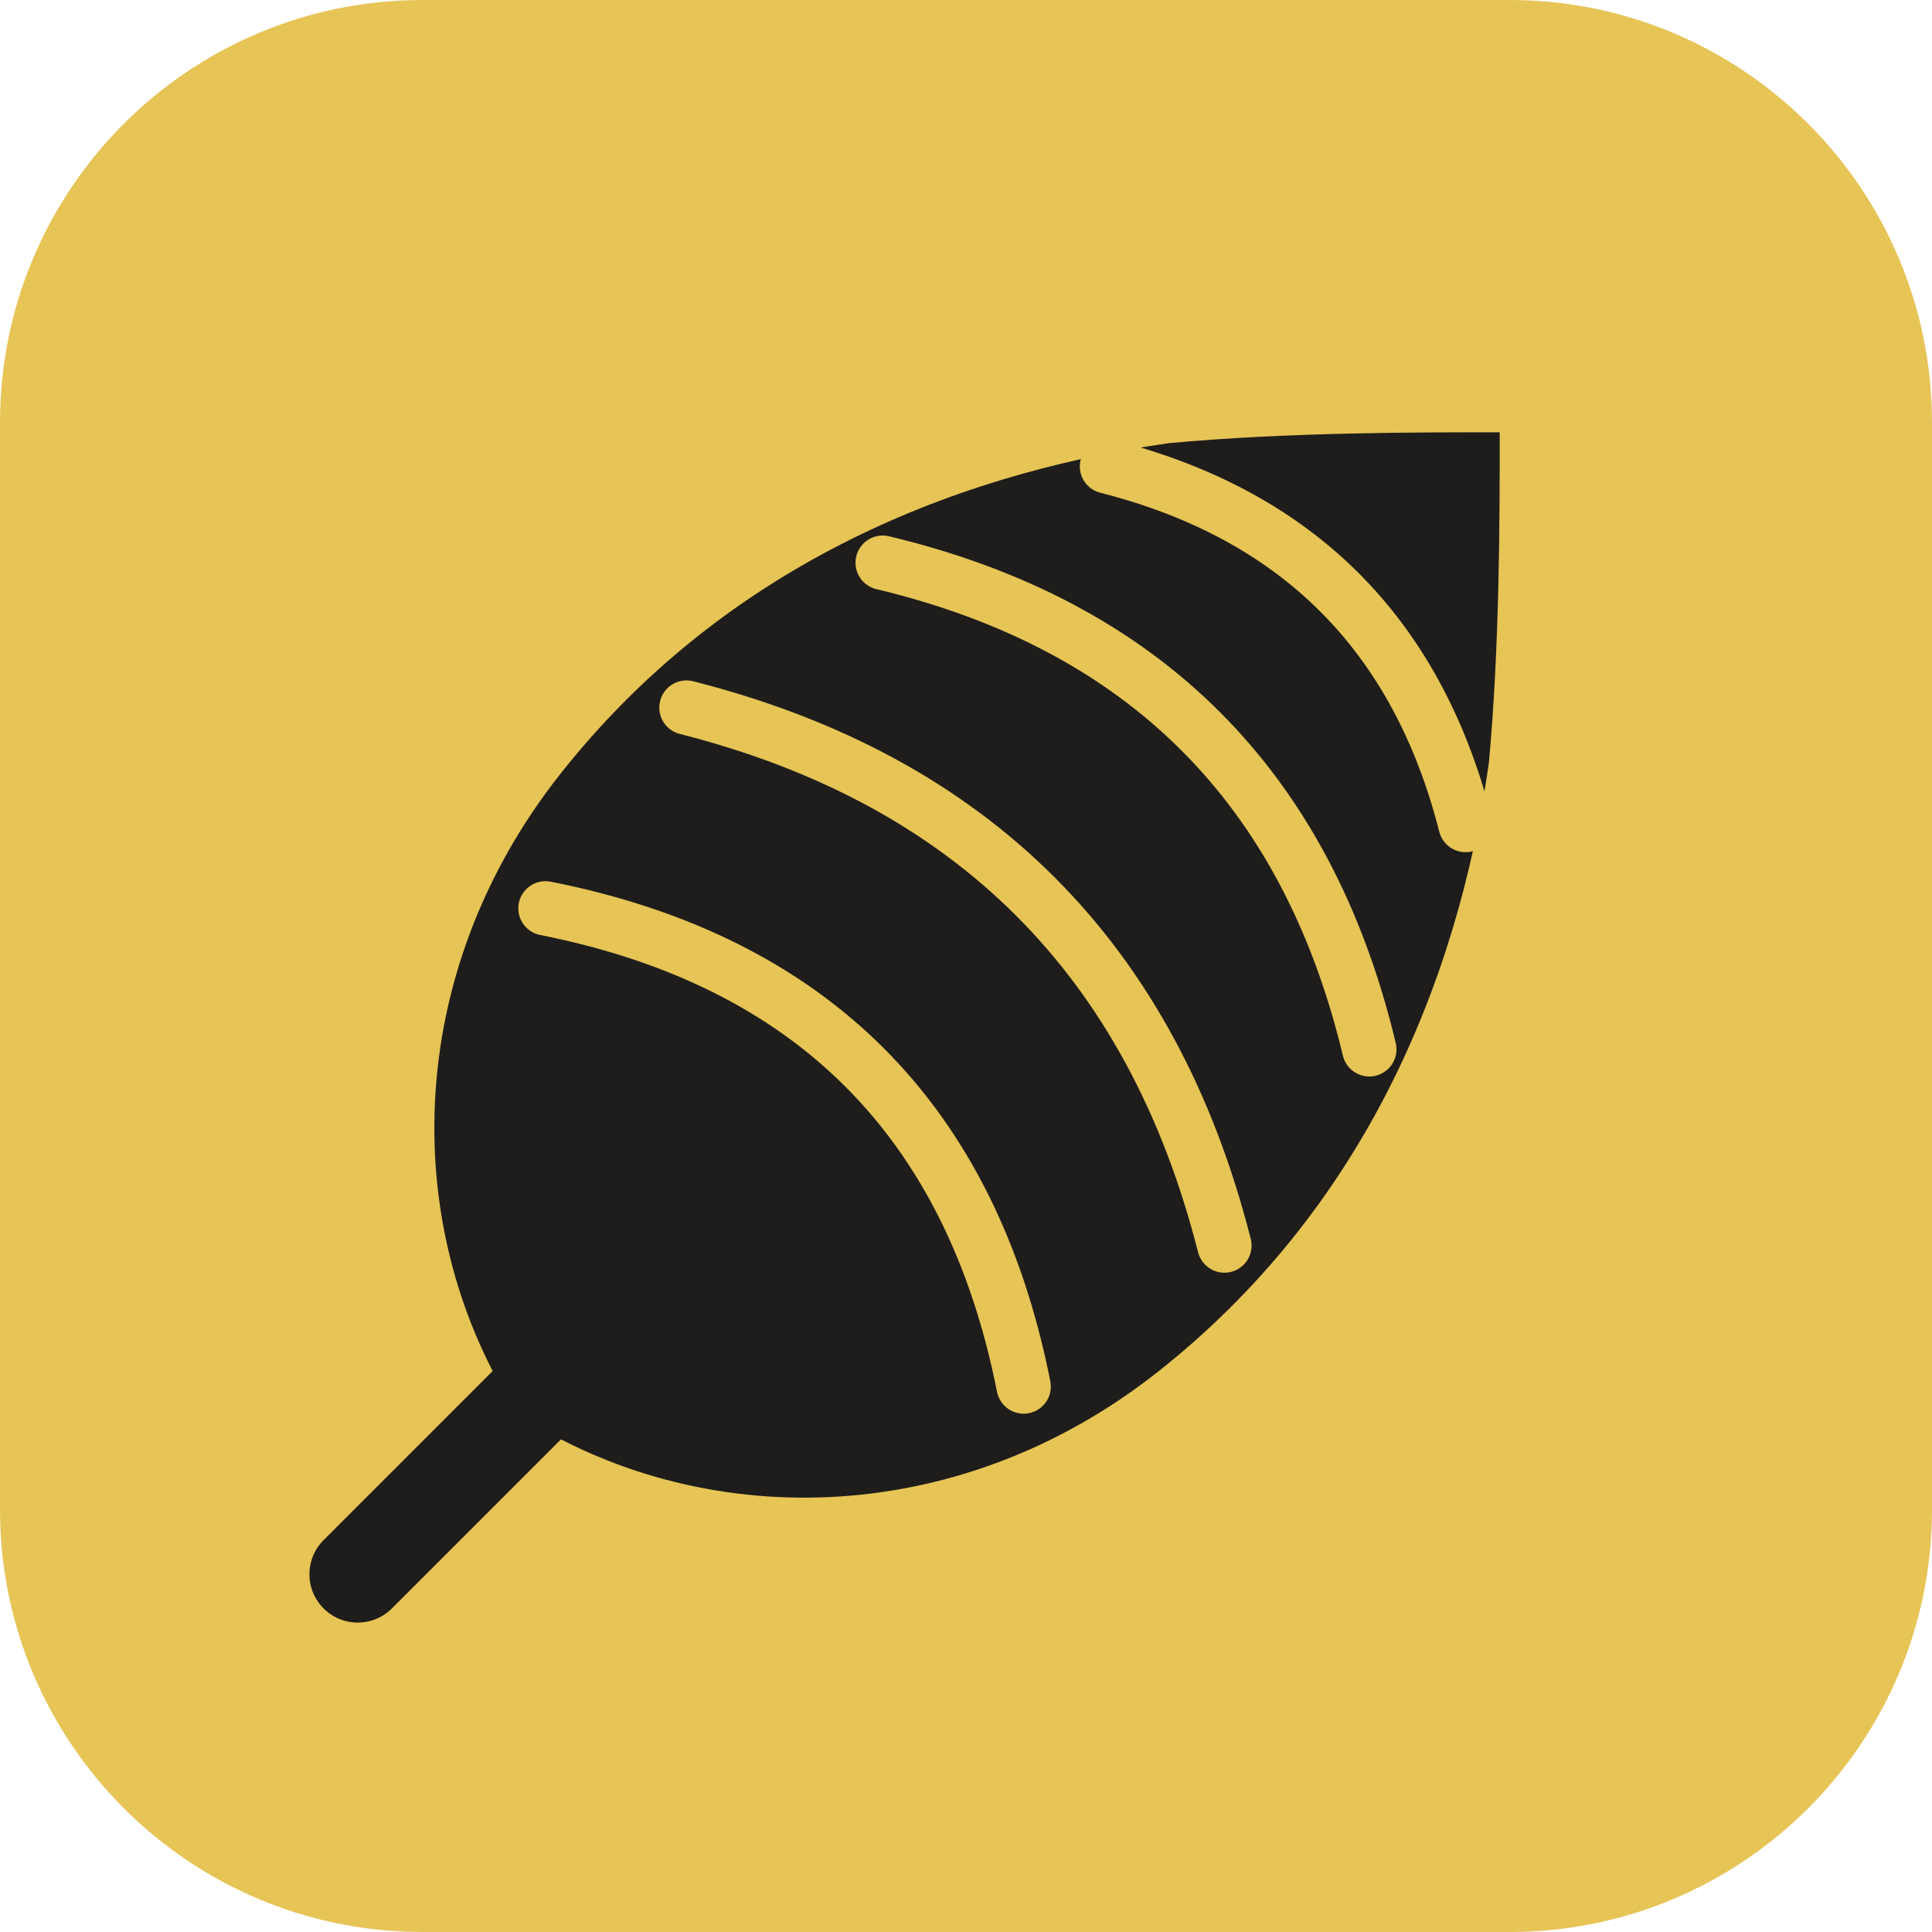
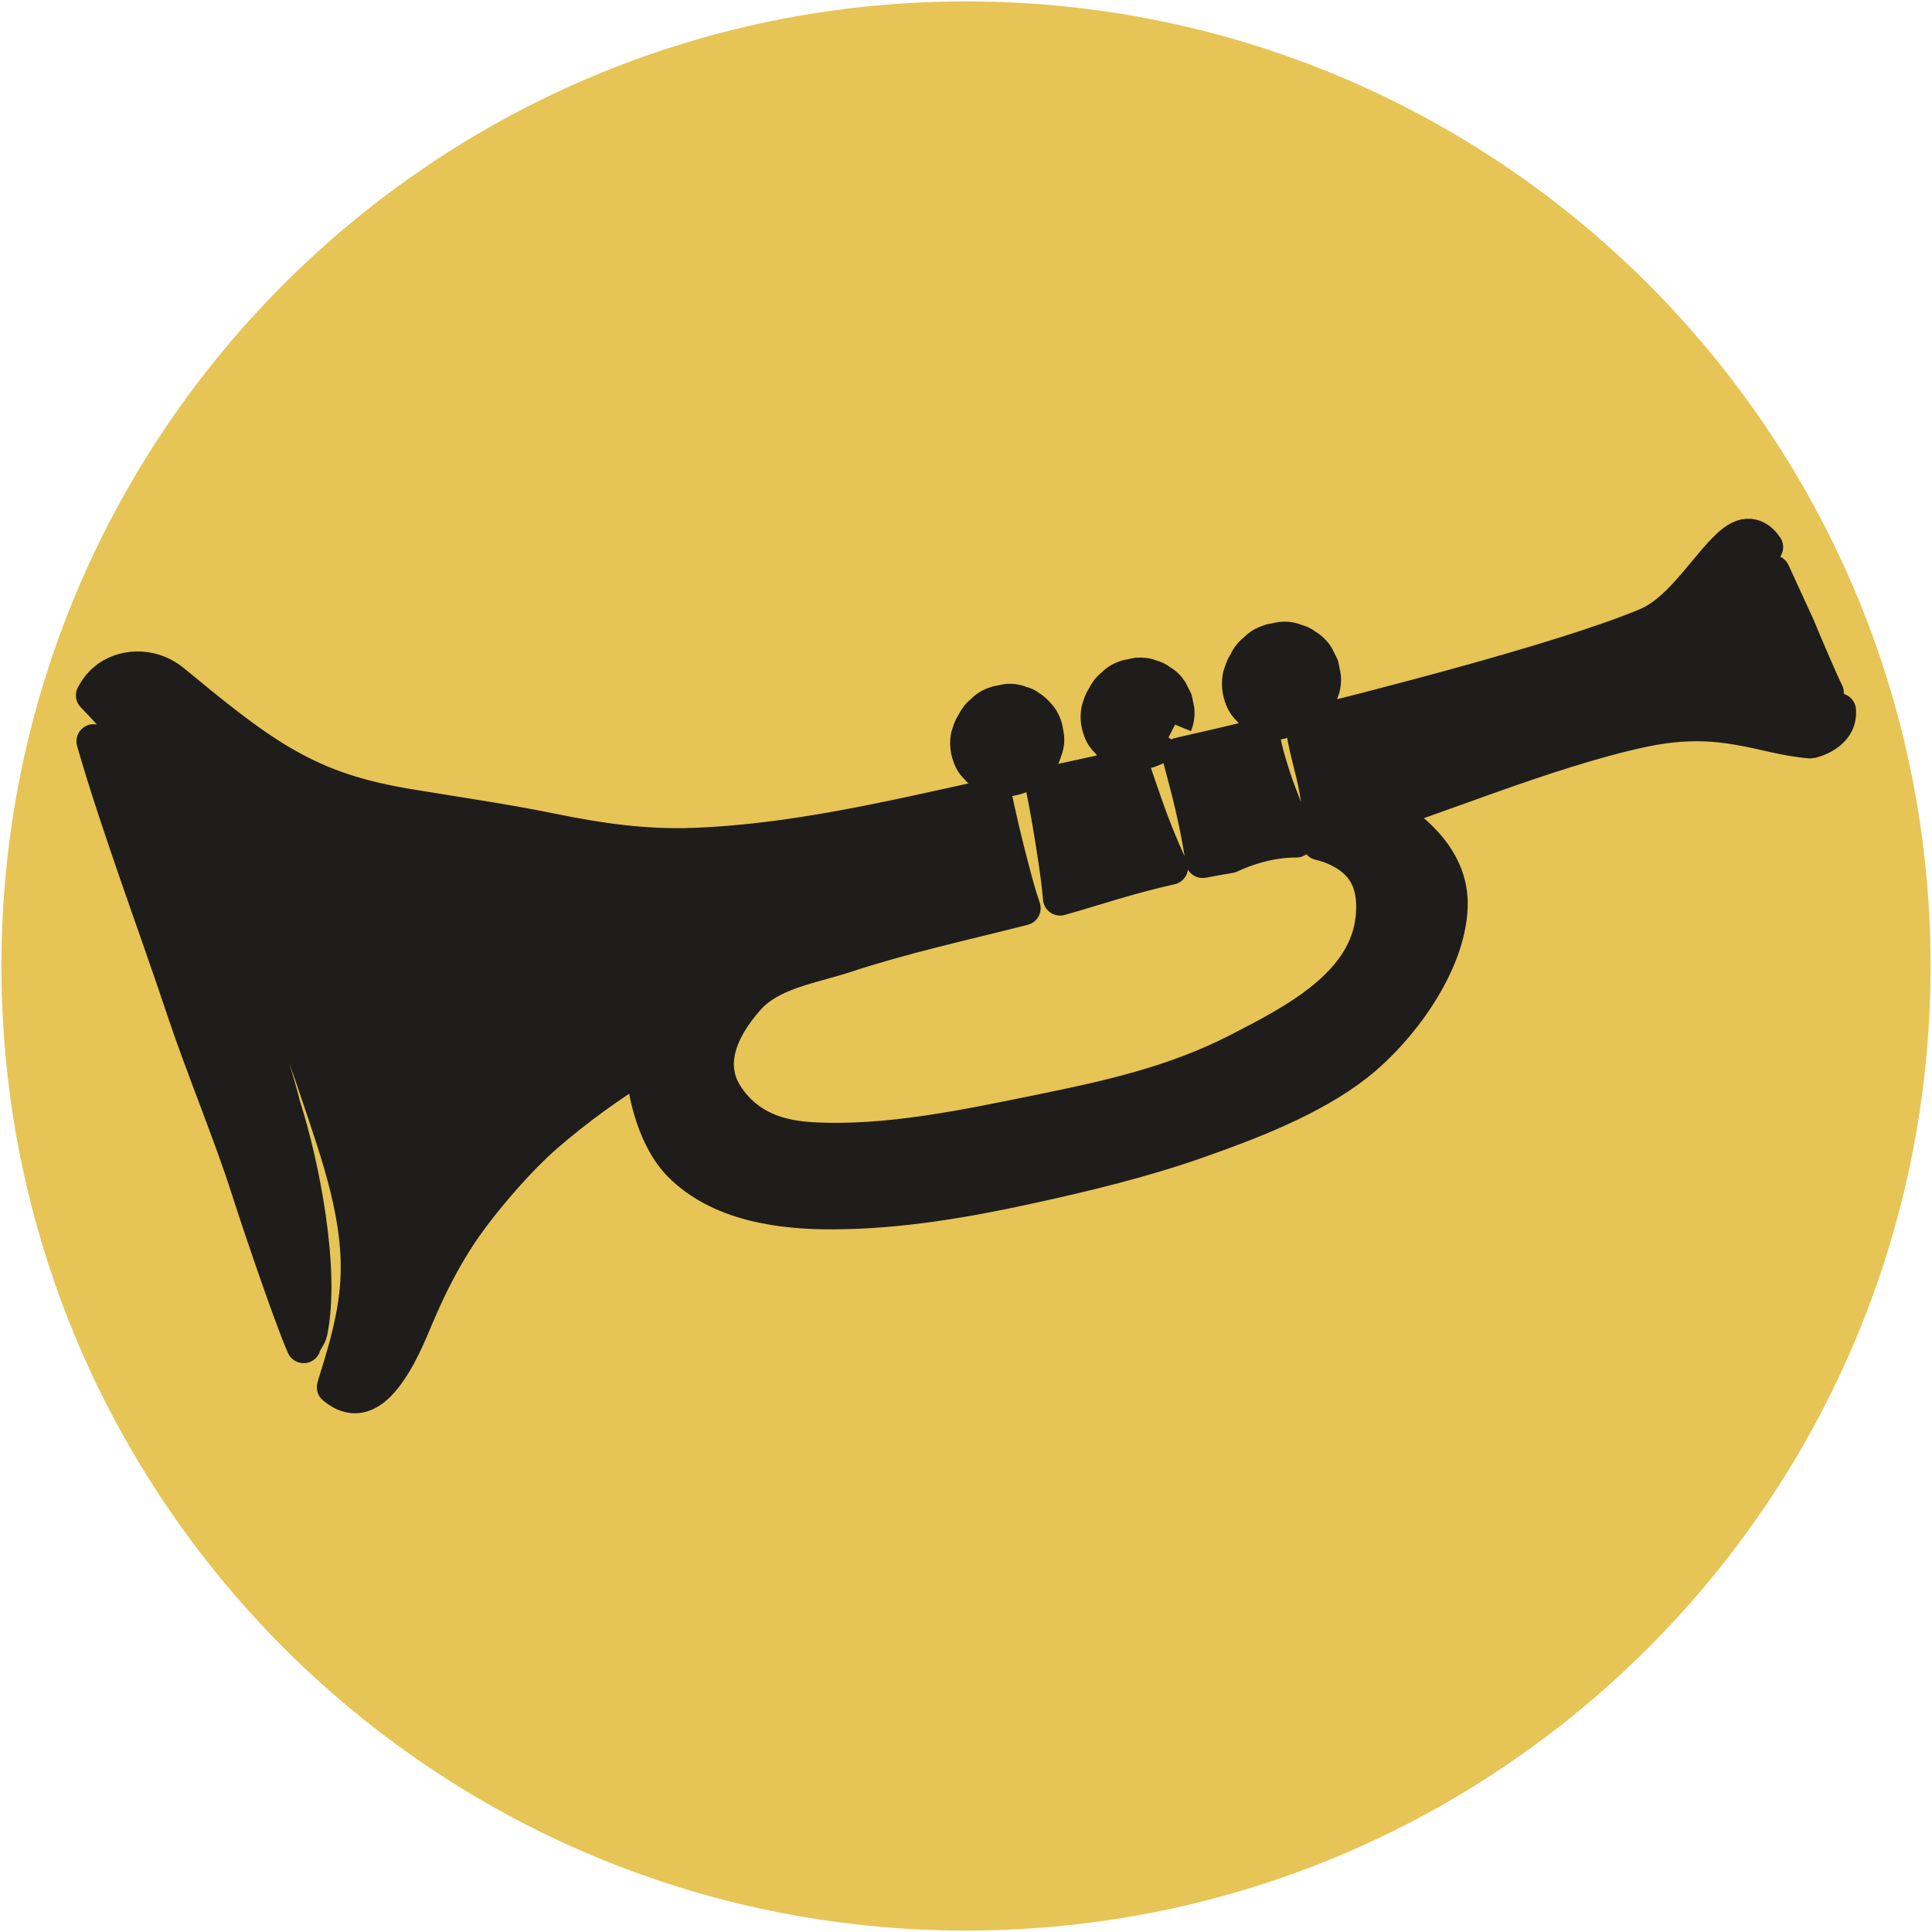
- <svg xmlns="http://www.w3.org/2000/svg" width="64" height="64" viewBox="0 0 64 64">
-   <rect width="64" height="64" rx="14" fill="#e6c456" />
-   <line x1="11.85" y1="52.15" x2="18.21" y2="45.79" stroke="#1f1d1b" stroke-width="3.2" stroke-linecap="round" />
-   <path d="M 17.15 46.85 C 23.16 50.74 31.65 50.74 38.36 45.44 C 45.08 40.13 48.26 32.71 49.32 25.28 C 49.68 21.39 49.68 17.15 49.68 14.32 C 46.85 14.32 42.61 14.32 38.72 14.68 C 31.29 15.74 23.87 18.92 18.56 25.64 C 13.26 32.35 13.26 40.84 17.15 46.85 Z" fill="#1f1d1b" />
-   <path d="M 33.91 45.93 Q 31.29 32.71 18.07 30.09" fill="none" stroke="#e6c456" stroke-width="1.8" stroke-linecap="round" />
-   <path d="M 40.56 41.26 Q 36.95 27.05 22.74 23.44" fill="none" stroke="#e6c456" stroke-width="1.8" stroke-linecap="round" />
-   <path d="M 45.36 34.76 Q 42.25 21.75 29.24 18.64" fill="none" stroke="#e6c456" stroke-width="1.8" stroke-linecap="round" />
-   <path d="M 48.55 27.33 Q 46.14 17.86 36.67 15.45" fill="none" stroke="#e6c456" stroke-width="1.8" stroke-linecap="round" />
+ <svg xmlns="http://www.w3.org/2000/svg" width="64" height="64" viewBox="0 0 676 676">
+   <circle cx="338" cy="338" r="337.5" fill="#e6c456" />
+   <g transform="translate(0 -20)">
+     <path d="M606.662 209.514 C612.327 205.173 616.189 208.815 617.918 211.426 C615.159 213.081 612.511 215.068 609.862 217.385 C601.844 224.411 593.788 233.091 594.083 244.494 C594.745 268.476 624.281 276.017 643.408 268.55 C644.107 277.083 633.735 279.364 633.551 279.364 C616.594 278.113 603.131 269.616 575.471 275.318 C541.925 282.233 495.027 302.243 484.985 304.008 C496.829 311.365 507.988 322.069 507.547 337.039 C506.921 357.637 489.64 380.735 474.376 392.615 C459.037 404.533 437.83 412.699 419.586 419.136 C400.127 426.014 379.787 430.943 359.63 435.32 C337.376 440.175 314.792 444.001 291.95 444.148 C273.264 444.295 251.562 441.389 237.769 427.301 C229.456 418.805 225.446 403.322 224.931 392.508 C213.124 399.79 201.795 407.956 191.055 417.262 C181.417 425.575 167.992 441.097 160.746 452.096 C155.927 459.415 151.807 467.213 148.203 475.195 C144.157 484.06 141.435 492.409 135.733 500.428 C130.032 508.41 123.853 511.242 116.864 505.394 C117.121 504.474 117.379 503.481 117.673 502.598 C121.131 491.637 124.257 480.602 125.03 469.089 C126.574 446.578 118.445 424.104 111.383 403.064 C104.321 381.804 96.045 360.911 86.077 340.828 C76.292 321.112 65.111 302.316 51.501 284.992 C45.579 277.414 39.216 270.205 32.558 263.29 C33.845 260.936 35.464 258.766 37.891 257.11 L37.855 257.074 C44.733 252.365 54.112 253.101 60.476 258.361 C72.945 268.623 86.334 279.805 99.282 287.235 C113.59 295.512 126.795 299.337 143.09 302.059 C159.789 304.817 176.452 307.208 193.078 310.592 C210.034 314.05 225.594 316.294 242.808 315.668 C277.42 314.381 311.849 306.215 345.542 298.785 C346.351 298.601 347.197 298.417 348.006 298.27 C349.735 306.473 351.648 314.638 353.781 322.731 C355.069 327.66 356.393 332.772 358.122 337.775 C335.5 343.513 316.159 347.684 295.701 354.401 C283.861 358.288 269.726 360.138 261.5 369.5 C253.706 378.371 246.086 391.441 254.362 403.726 C261.829 414.835 272.912 417.977 283.931 418.633 C310.298 420.201 338.921 413.991 362.719 409.173 C387.511 404.133 410.861 399.034 433.446 387.374 C452.389 377.59 478.093 364.663 480.337 341.012 C481.33 330.492 478.511 322.547 468.838 317.581 C466.484 316.367 464.056 315.521 461.628 314.97 C462.18 307.797 461.591 300.919 460.083 293.672 C459.053 288.743 457.619 283.962 456.626 279.033 C456.295 277.341 456 275.612 455.706 273.92 C456.515 273.736 457.288 273.552 458.097 273.331 C476.893 268.587 546.412 251.188 576.206 238.645 C588.933 233.275 598.239 215.951 606.662 209.514 Z M620.339 220.211 C620.339 220.211 617.934 220.638 617.309 221.374 C615.248 221.726 596.451 231.124 600.767 245.64 C605.849 268.717 629.782 263.278 639.162 262.395 C637.102 258.349 630.939 243.824 629.21 239.557 Z M444.561 244.31 C444.377 244.384 444.23 244.457 444.046 244.531 C442.17 245.082 440.552 246.076 439.264 247.473 C437.756 248.577 436.653 250.011 435.88 251.74 C435.807 251.851 435.733 251.961 435.66 252.071 C434.74 253.506 434.409 254.756 433.82 256.595 C433.342 258.986 433.526 261.34 434.299 263.621 C434.85 265.387 435.77 266.895 437.094 268.145 L437.094 268.108 C438.161 269.543 439.522 270.573 441.14 271.308 C443.274 272.375 445.517 272.816 447.871 272.669 C452.028 269.175 457.582 270.095 459.826 266.784 C461.076 265.423 461.922 263.841 462.364 262.076 C463.099 260.384 463.357 258.618 463.173 256.742 C462.916 255.492 462.658 254.278 462.437 253.027 C461.886 251.887 461.297 250.784 460.745 249.643 C459.752 248.062 458.428 246.811 456.81 245.928 C455.89 245.156 454.823 244.641 453.61 244.384 C451.918 243.648 450.152 243.39 448.276 243.574 C447.025 243.832 445.775 244.053 444.561 244.31 Z M408.845 278.04 C406.748 281.166 401.525 283.41 397.589 283.557 C395.383 283.667 393.249 283.263 391.226 282.27 C389.681 281.608 388.431 280.578 387.437 279.253 C386.187 278.077 385.304 276.679 384.826 274.987 C384.053 272.816 383.906 270.61 384.348 268.366 C384.899 266.637 385.194 265.46 386.077 264.099 C386.15 263.989 386.224 263.878 386.297 263.768 C387.033 262.15 388.1 260.789 389.461 259.759 C390.711 258.435 392.182 257.515 393.948 257 C394.095 256.89 394.279 256.853 394.426 256.816 C395.603 256.559 396.743 256.338 397.92 256.117 C399.649 255.97 401.378 256.191 402.923 256.89 C404.063 257.11 405.056 257.589 405.939 258.361 C407.484 259.207 408.698 260.347 409.654 261.855 C410.206 262.922 410.721 263.989 411.236 265.019 C411.457 266.196 411.714 267.336 411.935 268.513 C412.082 270.278 411.824 271.934 411.162 273.552 M348.779 266.012 C348.632 266.049 348.485 266.122 348.301 266.196 C346.535 266.747 345.064 267.667 343.813 268.991 C342.452 270.021 341.385 271.382 340.65 273.001 C340.576 273.111 340.503 273.221 340.429 273.331 C339.546 274.692 339.252 275.87 338.7 277.598 C338.259 279.842 338.406 282.049 339.179 284.219 C339.657 285.911 340.539 287.309 341.79 288.486 C342.783 289.81 344.034 290.803 345.579 291.502 C347.602 292.495 349.735 292.9 351.942 292.79 L351.869 292.753 C355.804 292.569 361.027 290.362 363.124 287.199 C364.338 285.911 365.147 284.44 365.552 282.748 C366.251 281.166 366.508 279.474 366.324 277.709 C366.067 276.532 366.01 275.338 365.625 274.214 C365.243 273.099 364.778 271.974 364.044 271.051 C362.985 269.721 361.837 268.403 360.329 267.557 C359.446 266.784 358.453 266.306 357.312 266.085 C355.731 265.387 354.002 265.129 352.273 265.313 C351.096 265.534 349.956 265.754 348.779 266.012 Z M414.693 292.311 C417.268 301.982 419.402 311.508 420.799 321.215 C423.804 320.63 426.994 320.079 430.4 319.494 C435.733 316.956 444.414 313.976 453.573 314.05 C451.403 306.693 448.166 299.631 445.775 292.422 C444.267 287.75 442.575 282.49 441.802 277.23 C432.055 279.585 422.307 281.865 412.523 284.072 C413.222 286.831 413.995 289.626 414.693 292.311 Z M369.083 319.678 L369.083 319.641 C369.819 324.423 370.517 329.388 370.922 334.354 C384.09 330.639 394.058 327.071 409.691 323.54 C405.976 315.558 402.739 307.355 399.833 298.785 C398.546 295.18 397.295 291.465 396.081 287.787 C385.635 290.068 375.189 292.348 364.743 294.629 C366.398 302.942 367.869 311.328 369.083 319.678 Z M86.849 436.091 C88.688 441.976 101.017 479.01 106.24 490.965 C106.644 489.346 108.24 487.765 108.571 486.109 C113.059 464.628 105.863 427.942 99.39 407.602 L99.353 407.602 C89.991 370.009 68.229 325.391 44.431 290.705 C42.04 287.21 35.325 282.782 32.75 279.398 C41.467 309.67 54.664 344.539 64.596 374.406 C70.444 392.025 81.295 418.435 86.849 436.091 Z" fill="#1f1d1b" stroke="#1f1d1b" stroke-width="12" stroke-linejoin="round" />
+   </g>
</svg>
